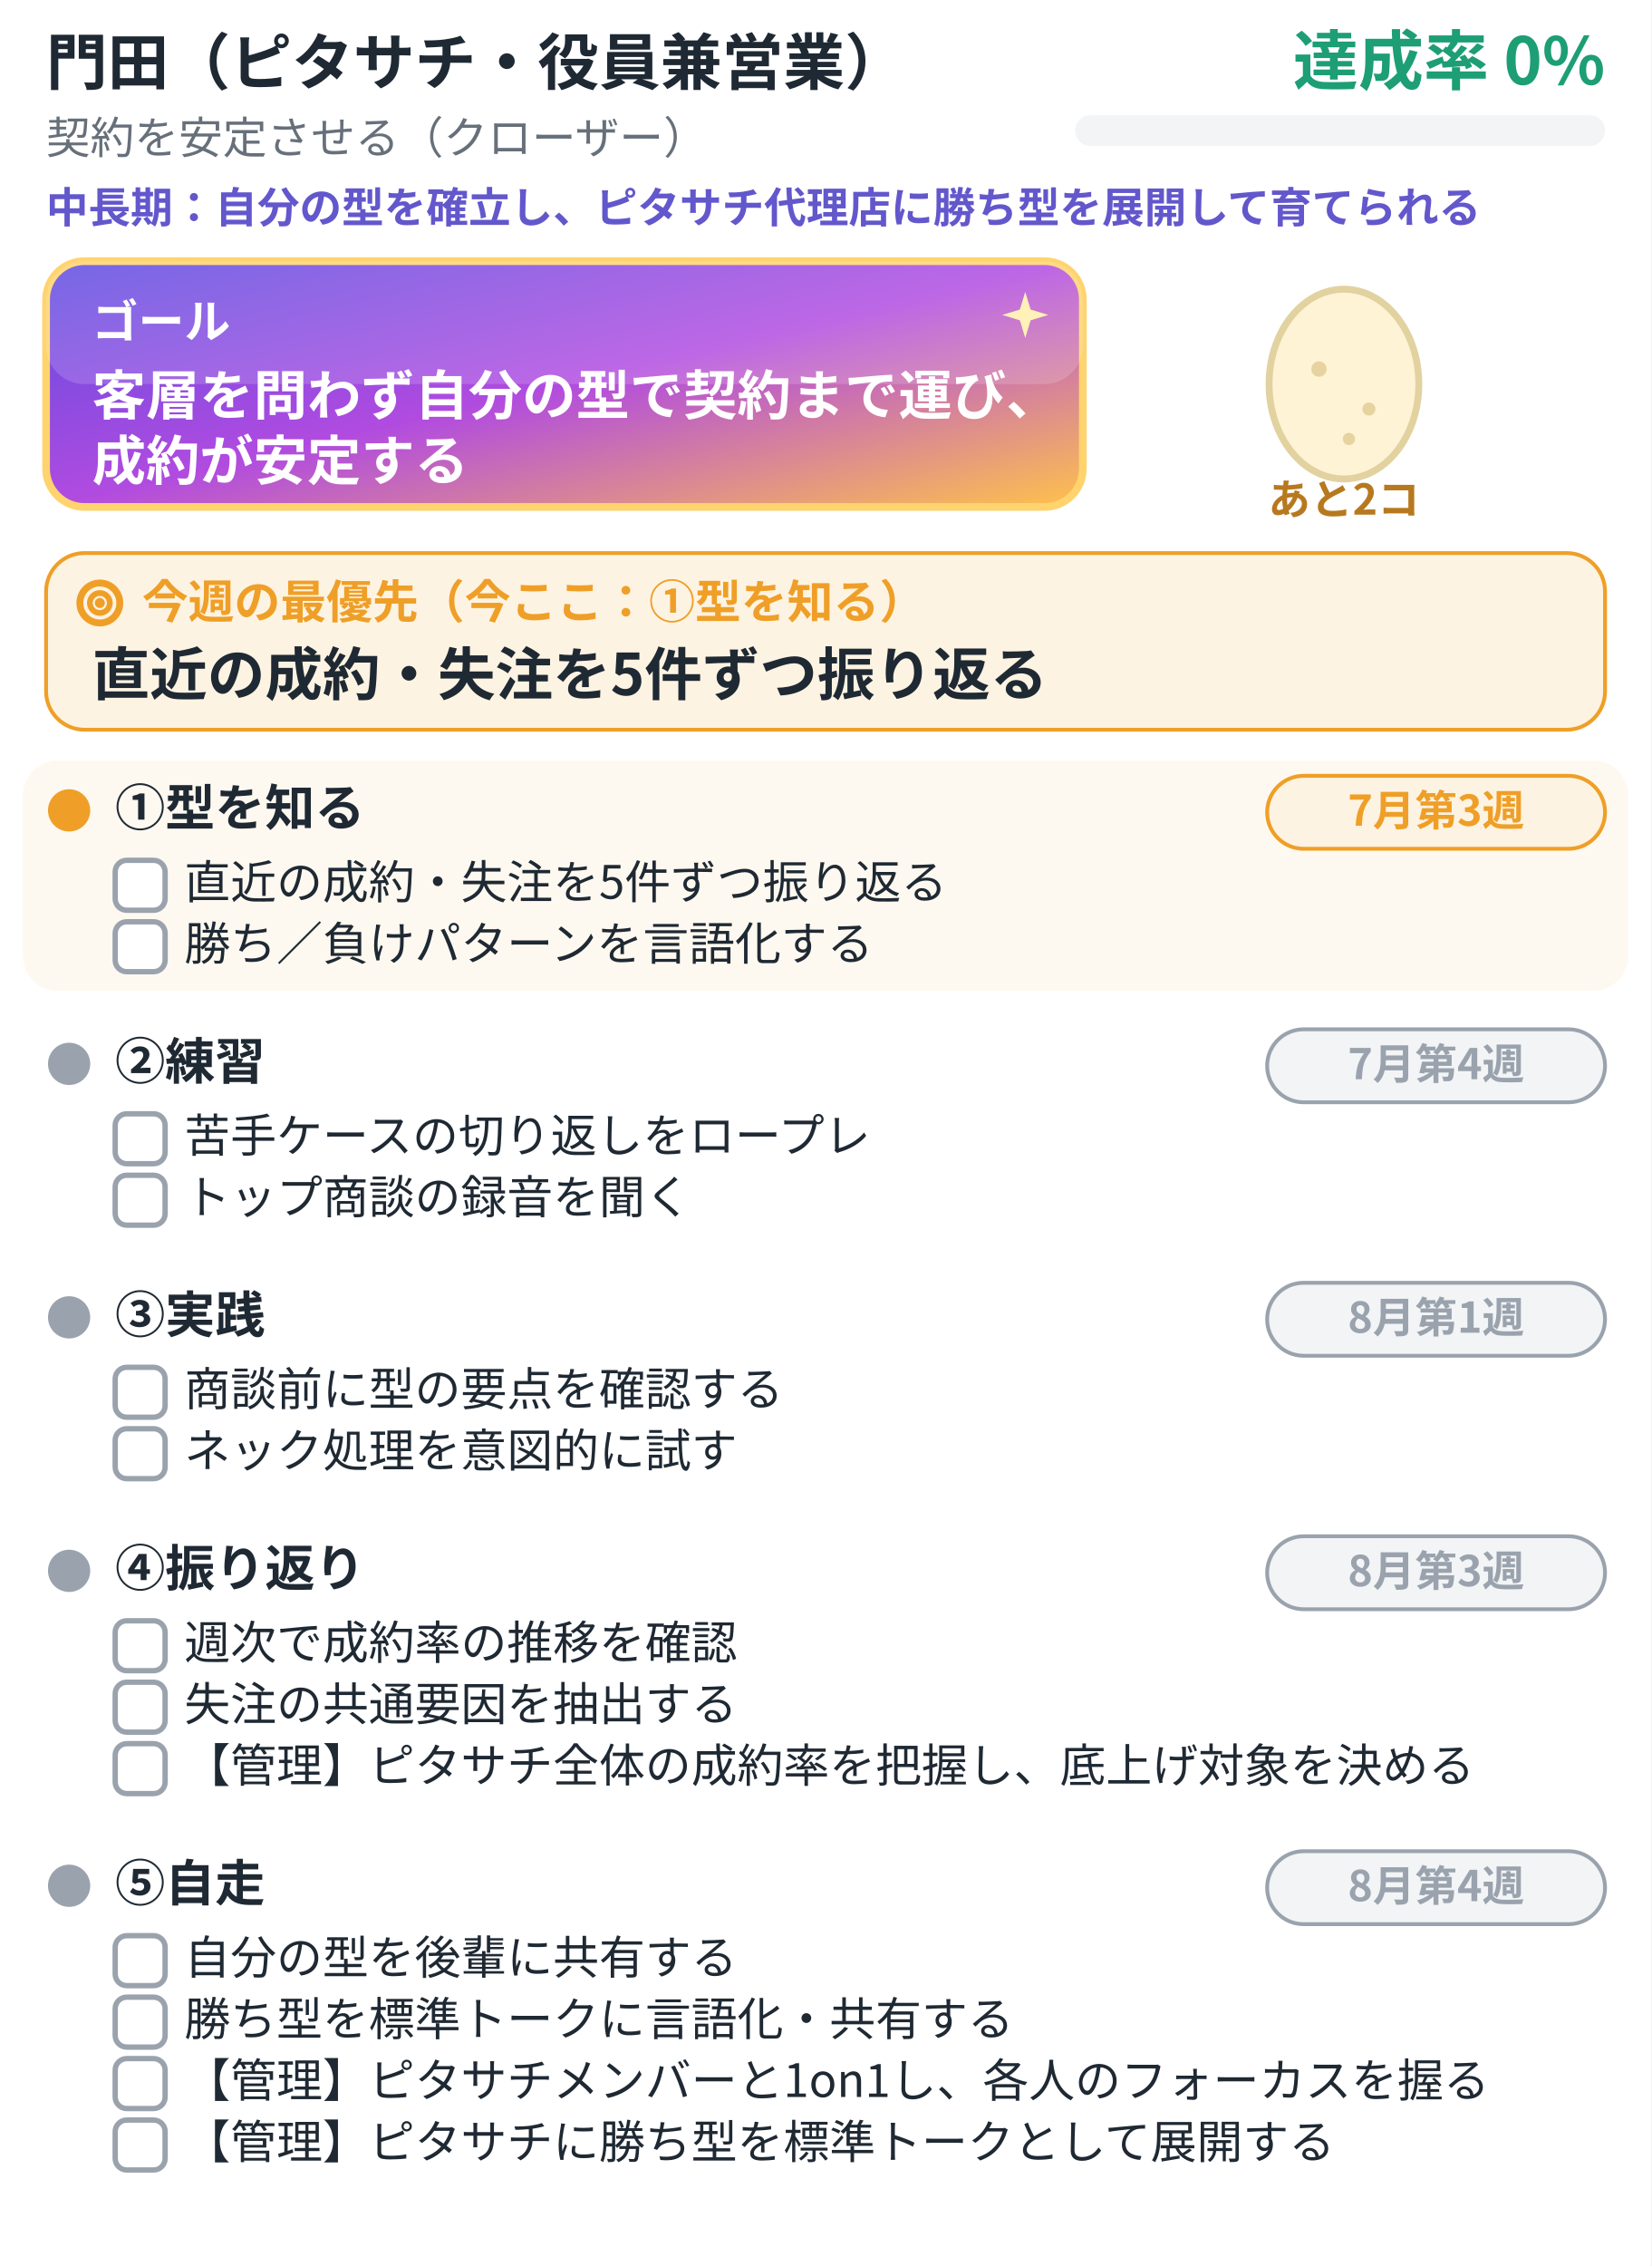
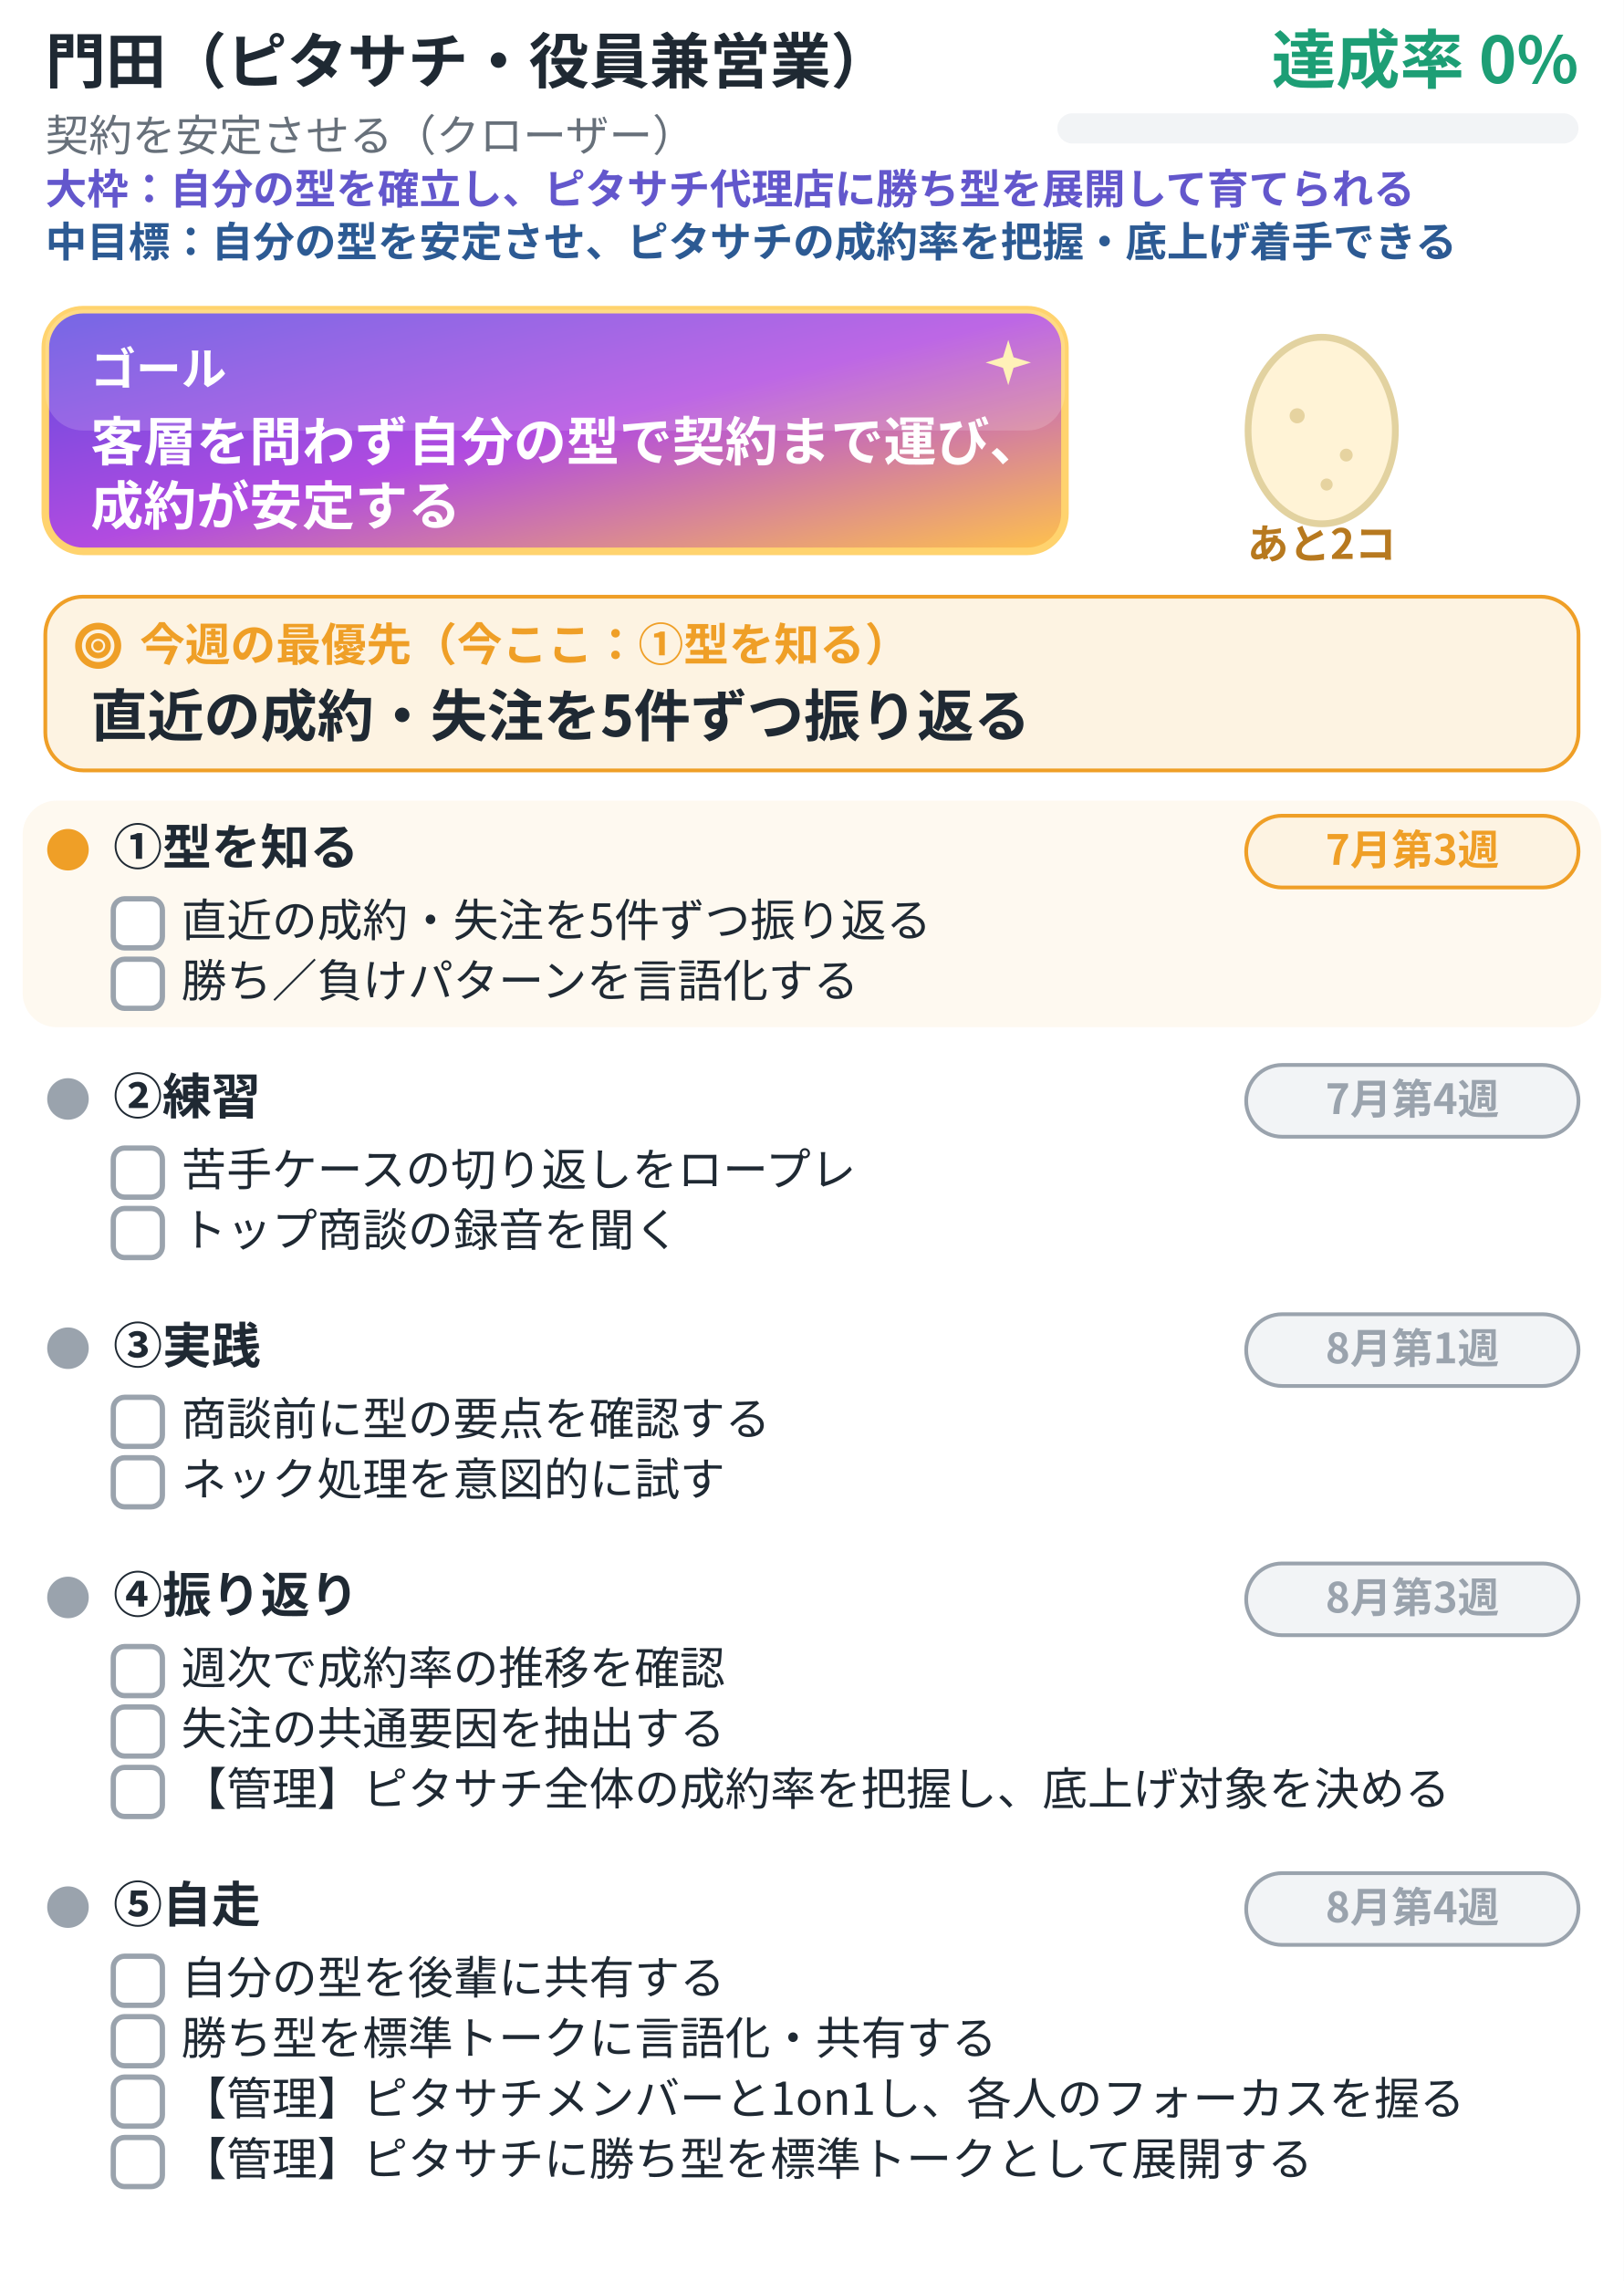
- <svg xmlns="http://www.w3.org/2000/svg" viewBox="0 0 430 590" font-family="Hiragino Sans, 'Noto Sans CJK JP', 'Yu Gothic', sans-serif" width="430" height="590">
+ <svg xmlns="http://www.w3.org/2000/svg" viewBox="0 0 430 604" font-family="Hiragino Sans, 'Noto Sans CJK JP', 'Yu Gothic', sans-serif" width="430" height="604">
  <defs>
    <linearGradient id="goalGrad" x1="0" y1="0" x2="1" y2="1">
      <stop offset="0" stop-color="#5B4BE0" />
      <stop offset="0.5" stop-color="#B14BE0" />
      <stop offset="1" stop-color="#FFC24B" />
    </linearGradient>
    <linearGradient id="phx" x1="0" y1="0" x2="0" y2="1">
      <stop offset="0" stop-color="#FFE259" />
      <stop offset="0.5" stop-color="#FF9A00" />
      <stop offset="1" stop-color="#FF3D00" />
    </linearGradient>
    <linearGradient id="phx2" x1="0" y1="0" x2="0" y2="1">
      <stop offset="0" stop-color="#FFF0A0" />
      <stop offset="1" stop-color="#FF7A00" />
    </linearGradient>
    <linearGradient id="hen" x1="0" y1="0" x2="1" y2="1">
      <stop offset="0" stop-color="#37C9B0" />
      <stop offset="0.6" stop-color="#3DA0E8" />
      <stop offset="1" stop-color="#7A5BE0" />
    </linearGradient>
    <linearGradient id="pcock" x1="0" y1="0" x2="0" y2="1">
      <stop offset="0" stop-color="#2BD0C0" />
      <stop offset="0.55" stop-color="#2E8FD0" />
      <stop offset="1" stop-color="#2E4BB0" />
    </linearGradient>
    <linearGradient id="gold" x1="0" y1="0" x2="0" y2="1">
      <stop offset="0" stop-color="#FFF0A8" />
      <stop offset="0.5" stop-color="#F2C230" />
      <stop offset="1" stop-color="#C8901A" />
    </linearGradient>
  </defs>
-   <rect x="0" y="0" width="430" height="590" fill="#fff" />
+   <rect x="0" y="0" width="430" height="604" fill="#fff" />
  <text x="12" y="22" font-size="16" font-weight="700" fill="#1F2933">門田（ピタサチ・役員兼営業）</text>
  <text x="12" y="40" font-size="11.5" fill="#67707A">契約を安定させる（クローザー）</text>
-   <text x="12" y="58" font-size="11" font-weight="700" fill="#6357CC">中長期：自分の型を確立し、ピタサチ代理店に勝ち型を展開して育てられる</text>
+   <text x="12" y="54" font-size="11" font-weight="700" fill="#6357CC">大枠：自分の型を確立し、ピタサチ代理店に勝ち型を展開して育てられる</text>
+   <text x="12" y="68" font-size="11" font-weight="700" fill="#2C5A93">中目標：自分の型を安定させ、ピタサチの成約率を把握・底上げ着手できる</text>
  <text x="418" y="22" text-anchor="end" font-size="17" font-weight="700" fill="#1D9E75">達成率 0%</text>
  <rect x="280" y="30" width="138" height="8" rx="4" fill="#F2F4F6" />
  <rect x="280" y="30" width="0" height="8" rx="4" fill="#1D9E75" />
-   <rect x="12" y="68" width="270" height="64" rx="10" fill="url(#goalGrad)" stroke="#FFD36E" stroke-width="2" />
-   <rect x="12" y="68" width="270" height="32.0" rx="10" fill="#fff" opacity="0.16" />
-   <text x="24" y="88" font-size="12" font-weight="700" fill="#fff">ゴール</text>
-   <polygon points="267.0,76.0 268.4,80.6 273.0,82.0 268.4,83.4 267.0,88.0 265.6,83.4 261.0,82.0 265.6,80.6" fill="#FFF1B8" />
-   <text x="24" y="108" font-size="14" font-weight="600" fill="#fff">客層を問わず自分の型で契約まで運び、</text>
-   <text x="24" y="125" font-size="14" font-weight="600" fill="#fff">成約が安定する</text>
-   <ellipse cx="350.0" cy="100.0" rx="19.5" ry="24.7" fill="#FFF3D6" />
-   <ellipse cx="350.0" cy="100.0" rx="19.5" ry="24.7" fill="none" stroke="#E2D2A0" stroke-width="1.8" />
-   <circle cx="343.5" cy="96.1" r="2.0" fill="#E6D3A0" />
-   <circle cx="356.5" cy="106.5" r="1.7" fill="#E6D3A0" />
-   <circle cx="351.3" cy="114.3" r="1.6" fill="#E6D3A0" />
-   <text x="350" y="134" text-anchor="middle" font-size="11" font-weight="700" fill="#B7791F">あと2コ</text>
-   <rect x="12" y="144" width="406" height="46" rx="10" fill="#FDF3E2" stroke="#EF9F27" />
-   <circle cx="26" cy="157" r="5.2" fill="none" stroke="#EF9F27" stroke-width="1.8" />
-   <circle cx="26" cy="157" r="2.6" fill="none" stroke="#EF9F27" stroke-width="1.5" />
-   <circle cx="26" cy="157" r="1.3" fill="#EF9F27" />
-   <text x="37" y="161" font-size="12" font-weight="700" fill="#EF9F27">今週の最優先（今ここ：①型を知る）</text>
-   <text x="24" y="181" font-size="15" font-weight="700" fill="#1F2933">直近の成約・失注を5件ずつ振り返る</text>
-   <rect x="6" y="198" width="418" height="60" rx="9" fill="#FDF3E2" opacity="0.5" />
-   <circle cx="18" cy="211" r="5.5" fill="#EF9F27" />
-   <text x="30" y="215" font-size="13" font-weight="700" fill="#1F2933">①型を知る</text>
-   <rect x="330" y="202" width="88" height="19" rx="9.5" fill="#FDF3E2" stroke="#EF9F27" />
-   <text x="374" y="215" text-anchor="middle" font-size="11" font-weight="700" fill="#EF9F27">7月第3週</text>
-   <rect x="30" y="224" width="13" height="13" rx="3" fill="#fff" stroke="#9AA3AD" stroke-width="1.4" />
-   <text x="48" y="234" font-size="12" fill="#1F2933">直近の成約・失注を5件ずつ振り返る</text>
-   <rect x="30" y="240" width="13" height="13" rx="3" fill="#fff" stroke="#9AA3AD" stroke-width="1.4" />
-   <text x="48" y="250" font-size="12" fill="#1F2933">勝ち／負けパターンを言語化する</text>
-   <circle cx="18" cy="277" r="5.5" fill="#9AA3AD" />
-   <text x="30" y="281" font-size="13" font-weight="700" fill="#1F2933">②練習</text>
-   <rect x="330" y="268" width="88" height="19" rx="9.5" fill="#F2F4F6" stroke="#9AA3AD" />
-   <text x="374" y="281" text-anchor="middle" font-size="11" font-weight="700" fill="#9AA3AD">7月第4週</text>
-   <rect x="30" y="290" width="13" height="13" rx="3" fill="#fff" stroke="#9AA3AD" stroke-width="1.4" />
-   <text x="48" y="300" font-size="12" fill="#1F2933">苦手ケースの切り返しをロープレ</text>
-   <rect x="30" y="306" width="13" height="13" rx="3" fill="#fff" stroke="#9AA3AD" stroke-width="1.4" />
-   <text x="48" y="316" font-size="12" fill="#1F2933">トップ商談の録音を聞く</text>
-   <circle cx="18" cy="343" r="5.5" fill="#9AA3AD" />
-   <text x="30" y="347" font-size="13" font-weight="700" fill="#1F2933">③実践</text>
-   <rect x="330" y="334" width="88" height="19" rx="9.5" fill="#F2F4F6" stroke="#9AA3AD" />
-   <text x="374" y="347" text-anchor="middle" font-size="11" font-weight="700" fill="#9AA3AD">8月第1週</text>
-   <rect x="30" y="356" width="13" height="13" rx="3" fill="#fff" stroke="#9AA3AD" stroke-width="1.4" />
-   <text x="48" y="366" font-size="12" fill="#1F2933">商談前に型の要点を確認する</text>
-   <rect x="30" y="372" width="13" height="13" rx="3" fill="#fff" stroke="#9AA3AD" stroke-width="1.4" />
-   <text x="48" y="382" font-size="12" fill="#1F2933">ネック処理を意図的に試す</text>
-   <circle cx="18" cy="409" r="5.5" fill="#9AA3AD" />
-   <text x="30" y="413" font-size="13" font-weight="700" fill="#1F2933">④振り返り</text>
-   <rect x="330" y="400" width="88" height="19" rx="9.5" fill="#F2F4F6" stroke="#9AA3AD" />
-   <text x="374" y="413" text-anchor="middle" font-size="11" font-weight="700" fill="#9AA3AD">8月第3週</text>
-   <rect x="30" y="422" width="13" height="13" rx="3" fill="#fff" stroke="#9AA3AD" stroke-width="1.4" />
-   <text x="48" y="432" font-size="12" fill="#1F2933">週次で成約率の推移を確認</text>
-   <rect x="30" y="438" width="13" height="13" rx="3" fill="#fff" stroke="#9AA3AD" stroke-width="1.4" />
-   <text x="48" y="448" font-size="12" fill="#1F2933">失注の共通要因を抽出する</text>
-   <rect x="30" y="454" width="13" height="13" rx="3" fill="#fff" stroke="#9AA3AD" stroke-width="1.4" />
-   <text x="48" y="464" font-size="12" fill="#1F2933">【管理】ピタサチ全体の成約率を把握し、底上げ対象を決める</text>
-   <circle cx="18" cy="491" r="5.5" fill="#9AA3AD" />
-   <text x="30" y="495" font-size="13" font-weight="700" fill="#1F2933">⑤自走</text>
-   <rect x="330" y="482" width="88" height="19" rx="9.5" fill="#F2F4F6" stroke="#9AA3AD" />
-   <text x="374" y="495" text-anchor="middle" font-size="11" font-weight="700" fill="#9AA3AD">8月第4週</text>
-   <rect x="30" y="504" width="13" height="13" rx="3" fill="#fff" stroke="#9AA3AD" stroke-width="1.4" />
-   <text x="48" y="514" font-size="12" fill="#1F2933">自分の型を後輩に共有する</text>
-   <rect x="30" y="520" width="13" height="13" rx="3" fill="#fff" stroke="#9AA3AD" stroke-width="1.4" />
-   <text x="48" y="530" font-size="12" fill="#1F2933">勝ち型を標準トークに言語化・共有する</text>
-   <rect x="30" y="536" width="13" height="13" rx="3" fill="#fff" stroke="#9AA3AD" stroke-width="1.4" />
-   <text x="48" y="546" font-size="12" fill="#1F2933">【管理】ピタサチメンバーと1on1し、各人のフォーカスを握る</text>
-   <rect x="30" y="552" width="13" height="13" rx="3" fill="#fff" stroke="#9AA3AD" stroke-width="1.4" />
-   <text x="48" y="562" font-size="12" fill="#1F2933">【管理】ピタサチに勝ち型を標準トークとして展開する</text>
+   <rect x="12" y="82" width="270" height="64" rx="10" fill="url(#goalGrad)" stroke="#FFD36E" stroke-width="2" />
+   <rect x="12" y="82" width="270" height="32.0" rx="10" fill="#fff" opacity="0.16" />
+   <text x="24" y="102" font-size="12" font-weight="700" fill="#fff">ゴール</text>
+   <polygon points="267.0,90.0 268.4,94.6 273.0,96.0 268.4,97.4 267.0,102.0 265.6,97.4 261.0,96.0 265.6,94.6" fill="#FFF1B8" />
+   <text x="24" y="122" font-size="14" font-weight="600" fill="#fff">客層を問わず自分の型で契約まで運び、</text>
+   <text x="24" y="139" font-size="14" font-weight="600" fill="#fff">成約が安定する</text>
+   <ellipse cx="350.0" cy="114.0" rx="19.5" ry="24.7" fill="#FFF3D6" />
+   <ellipse cx="350.0" cy="114.0" rx="19.5" ry="24.7" fill="none" stroke="#E2D2A0" stroke-width="1.8" />
+   <circle cx="343.5" cy="110.1" r="2.0" fill="#E6D3A0" />
+   <circle cx="356.5" cy="120.5" r="1.7" fill="#E6D3A0" />
+   <circle cx="351.3" cy="128.3" r="1.6" fill="#E6D3A0" />
+   <text x="350" y="148" text-anchor="middle" font-size="11" font-weight="700" fill="#B7791F">あと2コ</text>
+   <rect x="12" y="158" width="406" height="46" rx="10" fill="#FDF3E2" stroke="#EF9F27" />
+   <circle cx="26" cy="171" r="5.2" fill="none" stroke="#EF9F27" stroke-width="1.8" />
+   <circle cx="26" cy="171" r="2.6" fill="none" stroke="#EF9F27" stroke-width="1.5" />
+   <circle cx="26" cy="171" r="1.3" fill="#EF9F27" />
+   <text x="37" y="175" font-size="12" font-weight="700" fill="#EF9F27">今週の最優先（今ここ：①型を知る）</text>
+   <text x="24" y="195" font-size="15" font-weight="700" fill="#1F2933">直近の成約・失注を5件ずつ振り返る</text>
+   <rect x="6" y="212" width="418" height="60" rx="9" fill="#FDF3E2" opacity="0.5" />
+   <circle cx="18" cy="225" r="5.5" fill="#EF9F27" />
+   <text x="30" y="229" font-size="13" font-weight="700" fill="#1F2933">①型を知る</text>
+   <rect x="330" y="216" width="88" height="19" rx="9.5" fill="#FDF3E2" stroke="#EF9F27" />
+   <text x="374" y="229" text-anchor="middle" font-size="11" font-weight="700" fill="#EF9F27">7月第3週</text>
+   <rect x="30" y="238" width="13" height="13" rx="3" fill="#fff" stroke="#9AA3AD" stroke-width="1.4" />
+   <text x="48" y="248" font-size="12" fill="#1F2933">直近の成約・失注を5件ずつ振り返る</text>
+   <rect x="30" y="254" width="13" height="13" rx="3" fill="#fff" stroke="#9AA3AD" stroke-width="1.4" />
+   <text x="48" y="264" font-size="12" fill="#1F2933">勝ち／負けパターンを言語化する</text>
+   <circle cx="18" cy="291" r="5.5" fill="#9AA3AD" />
+   <text x="30" y="295" font-size="13" font-weight="700" fill="#1F2933">②練習</text>
+   <rect x="330" y="282" width="88" height="19" rx="9.5" fill="#F2F4F6" stroke="#9AA3AD" />
+   <text x="374" y="295" text-anchor="middle" font-size="11" font-weight="700" fill="#9AA3AD">7月第4週</text>
+   <rect x="30" y="304" width="13" height="13" rx="3" fill="#fff" stroke="#9AA3AD" stroke-width="1.4" />
+   <text x="48" y="314" font-size="12" fill="#1F2933">苦手ケースの切り返しをロープレ</text>
+   <rect x="30" y="320" width="13" height="13" rx="3" fill="#fff" stroke="#9AA3AD" stroke-width="1.4" />
+   <text x="48" y="330" font-size="12" fill="#1F2933">トップ商談の録音を聞く</text>
+   <circle cx="18" cy="357" r="5.5" fill="#9AA3AD" />
+   <text x="30" y="361" font-size="13" font-weight="700" fill="#1F2933">③実践</text>
+   <rect x="330" y="348" width="88" height="19" rx="9.5" fill="#F2F4F6" stroke="#9AA3AD" />
+   <text x="374" y="361" text-anchor="middle" font-size="11" font-weight="700" fill="#9AA3AD">8月第1週</text>
+   <rect x="30" y="370" width="13" height="13" rx="3" fill="#fff" stroke="#9AA3AD" stroke-width="1.4" />
+   <text x="48" y="380" font-size="12" fill="#1F2933">商談前に型の要点を確認する</text>
+   <rect x="30" y="386" width="13" height="13" rx="3" fill="#fff" stroke="#9AA3AD" stroke-width="1.4" />
+   <text x="48" y="396" font-size="12" fill="#1F2933">ネック処理を意図的に試す</text>
+   <circle cx="18" cy="423" r="5.5" fill="#9AA3AD" />
+   <text x="30" y="427" font-size="13" font-weight="700" fill="#1F2933">④振り返り</text>
+   <rect x="330" y="414" width="88" height="19" rx="9.5" fill="#F2F4F6" stroke="#9AA3AD" />
+   <text x="374" y="427" text-anchor="middle" font-size="11" font-weight="700" fill="#9AA3AD">8月第3週</text>
+   <rect x="30" y="436" width="13" height="13" rx="3" fill="#fff" stroke="#9AA3AD" stroke-width="1.4" />
+   <text x="48" y="446" font-size="12" fill="#1F2933">週次で成約率の推移を確認</text>
+   <rect x="30" y="452" width="13" height="13" rx="3" fill="#fff" stroke="#9AA3AD" stroke-width="1.4" />
+   <text x="48" y="462" font-size="12" fill="#1F2933">失注の共通要因を抽出する</text>
+   <rect x="30" y="468" width="13" height="13" rx="3" fill="#fff" stroke="#9AA3AD" stroke-width="1.4" />
+   <text x="48" y="478" font-size="12" fill="#1F2933">【管理】ピタサチ全体の成約率を把握し、底上げ対象を決める</text>
+   <circle cx="18" cy="505" r="5.5" fill="#9AA3AD" />
+   <text x="30" y="509" font-size="13" font-weight="700" fill="#1F2933">⑤自走</text>
+   <rect x="330" y="496" width="88" height="19" rx="9.5" fill="#F2F4F6" stroke="#9AA3AD" />
+   <text x="374" y="509" text-anchor="middle" font-size="11" font-weight="700" fill="#9AA3AD">8月第4週</text>
+   <rect x="30" y="518" width="13" height="13" rx="3" fill="#fff" stroke="#9AA3AD" stroke-width="1.4" />
+   <text x="48" y="528" font-size="12" fill="#1F2933">自分の型を後輩に共有する</text>
+   <rect x="30" y="534" width="13" height="13" rx="3" fill="#fff" stroke="#9AA3AD" stroke-width="1.4" />
+   <text x="48" y="544" font-size="12" fill="#1F2933">勝ち型を標準トークに言語化・共有する</text>
+   <rect x="30" y="550" width="13" height="13" rx="3" fill="#fff" stroke="#9AA3AD" stroke-width="1.4" />
+   <text x="48" y="560" font-size="12" fill="#1F2933">【管理】ピタサチメンバーと1on1し、各人のフォーカスを握る</text>
+   <rect x="30" y="566" width="13" height="13" rx="3" fill="#fff" stroke="#9AA3AD" stroke-width="1.4" />
+   <text x="48" y="576" font-size="12" fill="#1F2933">【管理】ピタサチに勝ち型を標準トークとして展開する</text>
</svg>
